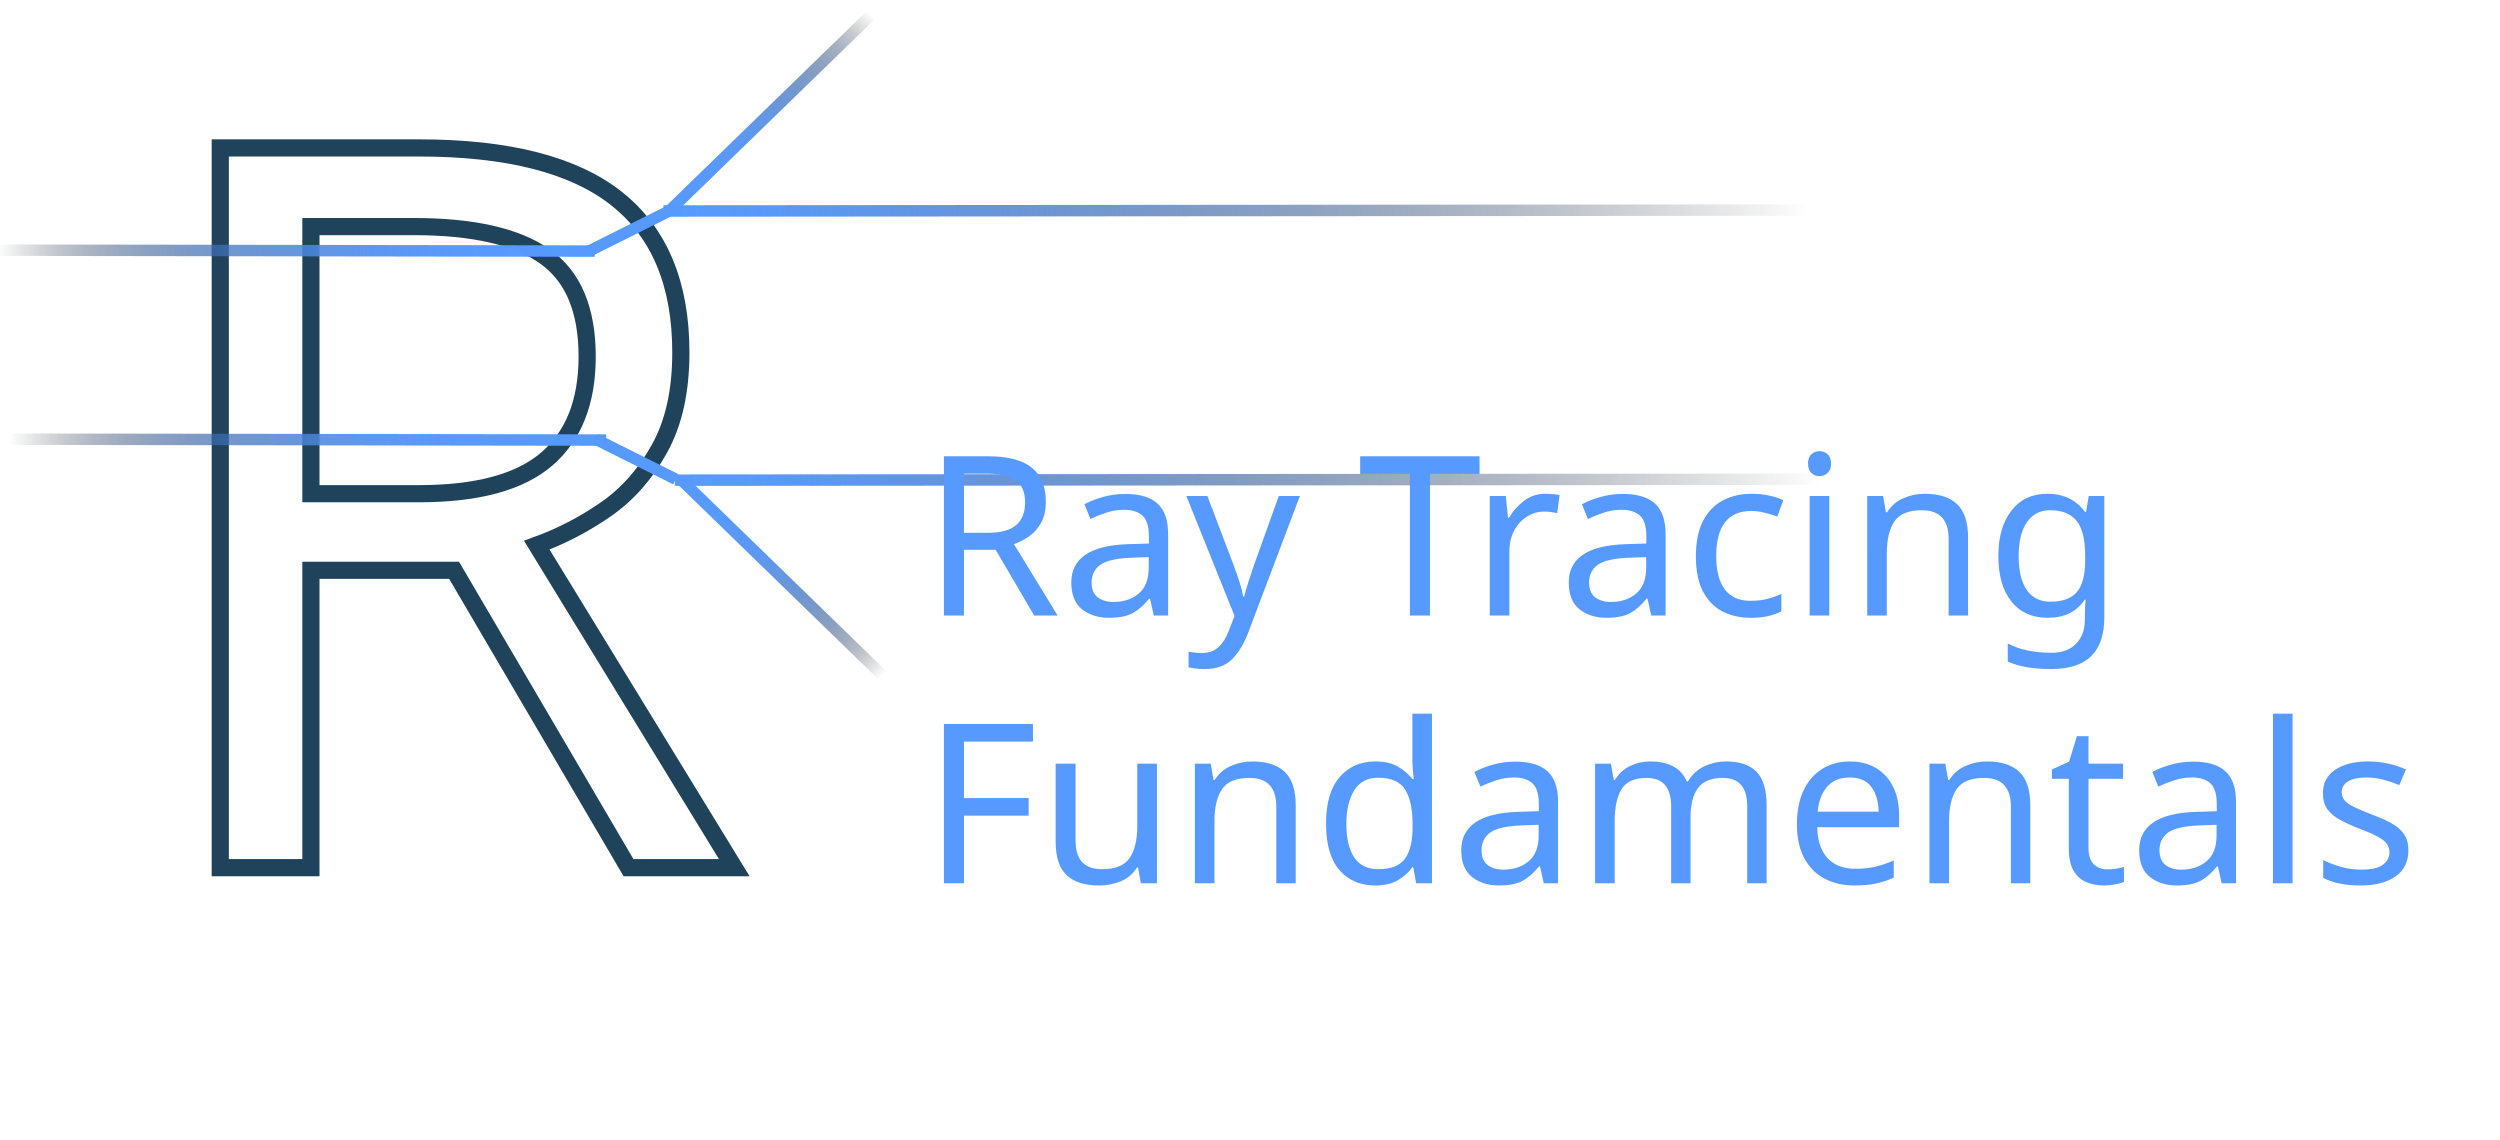
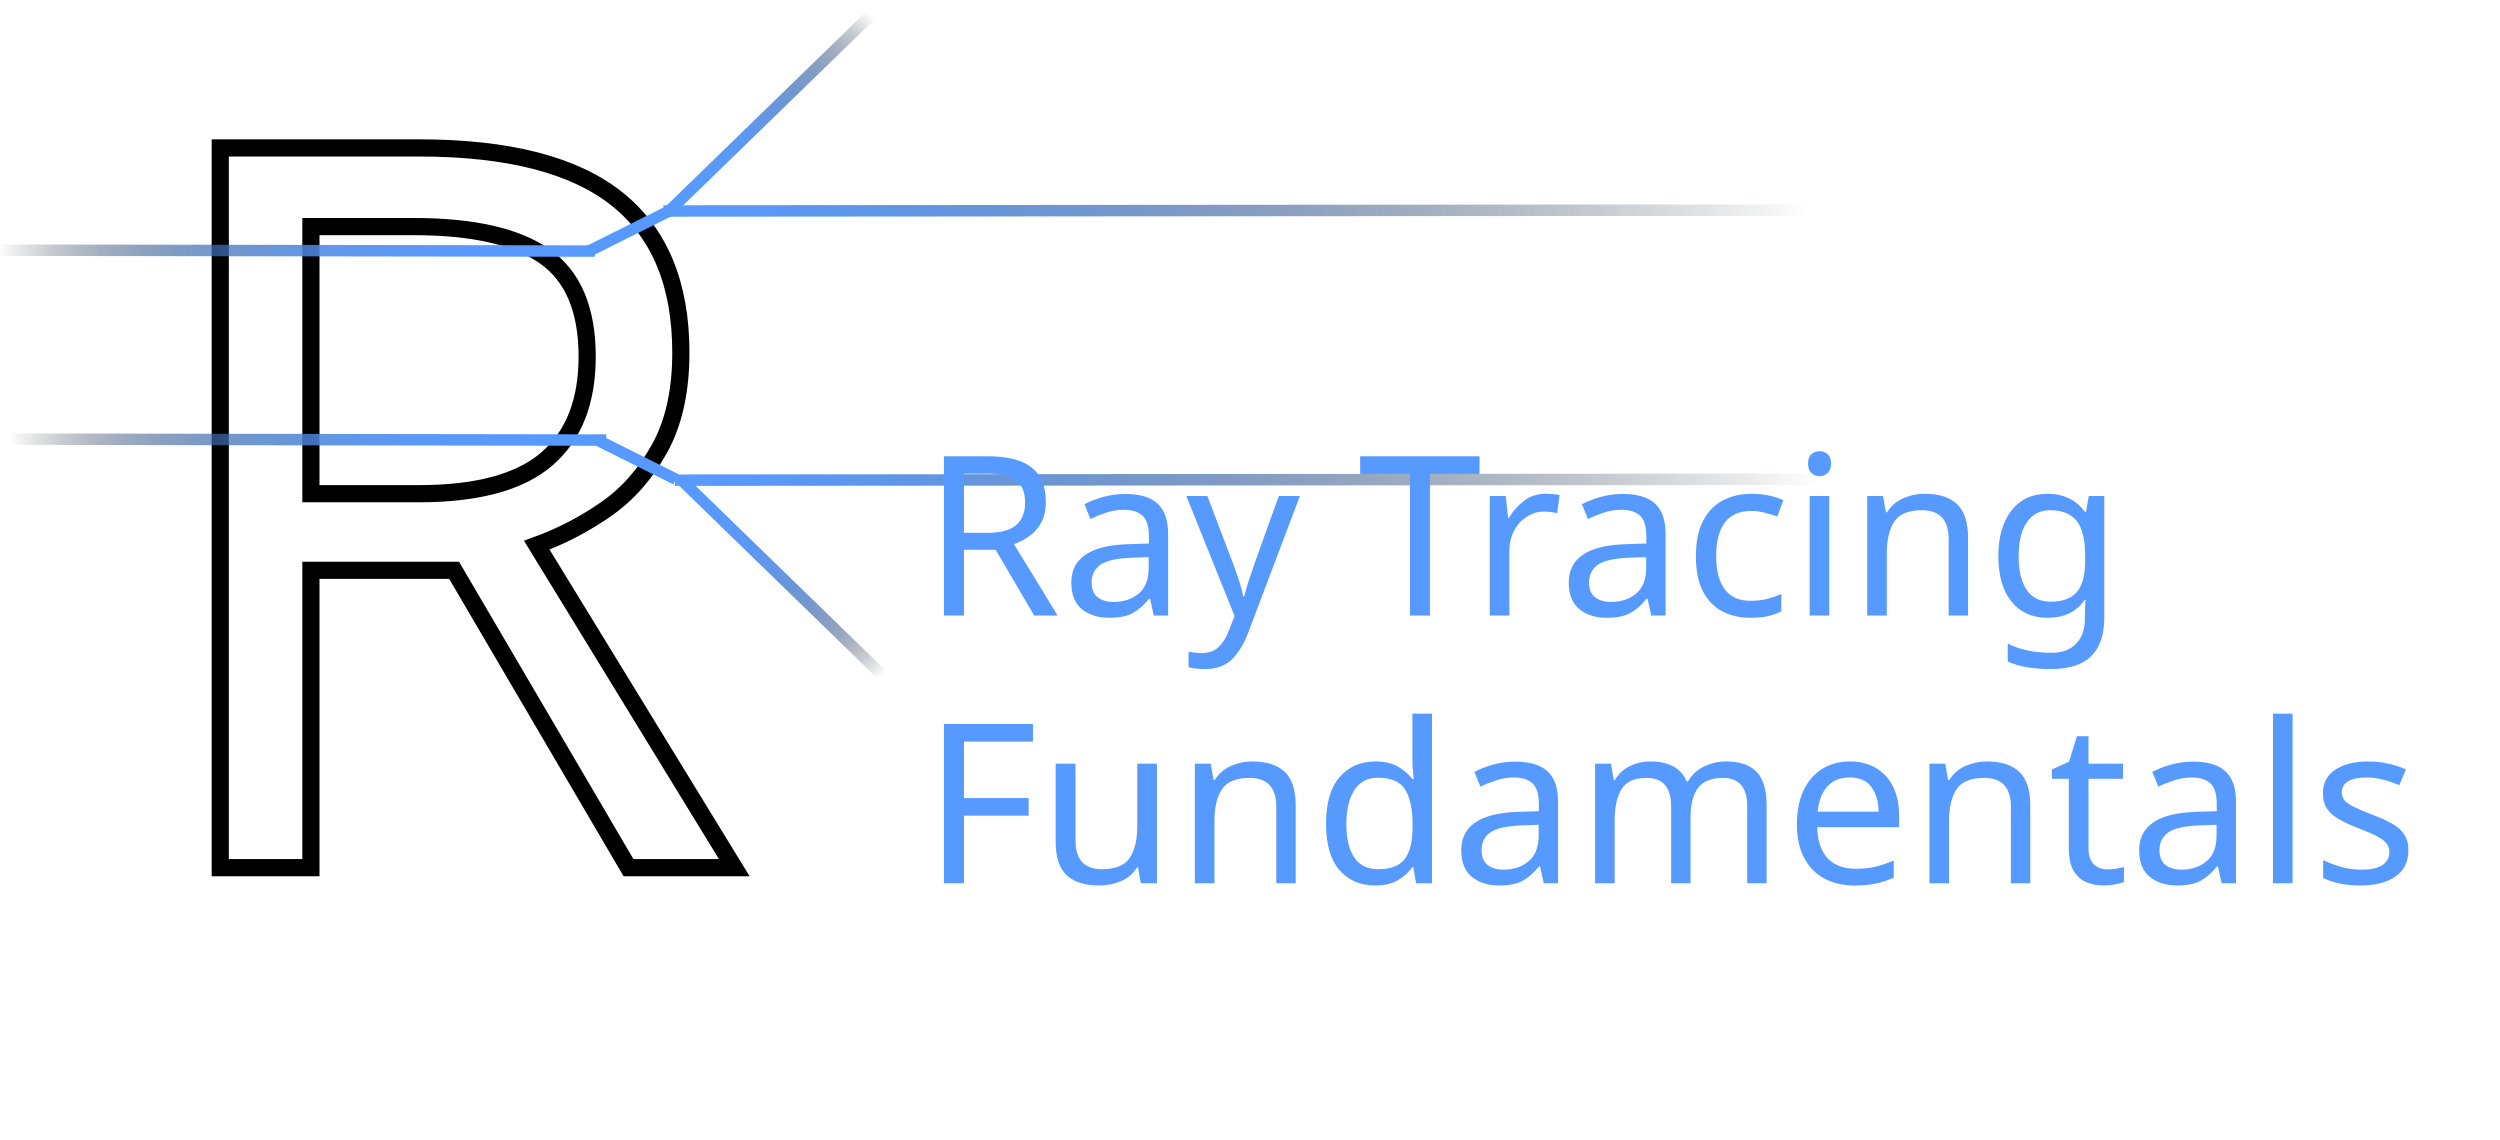
<svg xmlns="http://www.w3.org/2000/svg" xmlns:xlink="http://www.w3.org/1999/xlink" viewBox="0 0 436.51 198.98">
  <defs>
-     <style>.cls-1{font-size:176px;stroke:#20435c;stroke-width:3px;}.cls-1,.cls-2{fill:none;}.cls-1,.cls-2,.cls-3,.cls-4,.cls-5,.cls-6,.cls-7,.cls-8{stroke-miterlimit:10;}.cls-1,.cls-9{font-family:Galvji;}.cls-2{stroke:#579aff;}.cls-2,.cls-3,.cls-4,.cls-5,.cls-6,.cls-7,.cls-8{stroke-width:2px;}.cls-3,.cls-4,.cls-5,.cls-6,.cls-7,.cls-8,.cls-9{fill:#579aff;}.cls-3{stroke:url(#linear-gradient);}.cls-4{stroke:url(#linear-gradient-2);}.cls-5{stroke:url(#linear-gradient-3);}.cls-6{stroke:url(#linear-gradient-4);}.cls-7{stroke:url(#linear-gradient-5);}.cls-8{stroke:url(#linear-gradient-6);}.cls-9{font-size:38.95px;}</style>
+     <style>.cls-1{font-size:176px;stroke:#000000;stroke-width:3px;}.cls-1,.cls-2{fill:none;}.cls-1,.cls-2,.cls-3,.cls-4,.cls-5,.cls-6,.cls-7,.cls-8{stroke-miterlimit:10;}.cls-1,.cls-9{font-family:Galvji;}.cls-2{stroke:#579aff;}.cls-2,.cls-3,.cls-4,.cls-5,.cls-6,.cls-7,.cls-8{stroke-width:2px;}.cls-3,.cls-4,.cls-5,.cls-6,.cls-7,.cls-8,.cls-9{fill:#579aff;}.cls-3{stroke:url(#linear-gradient);}.cls-4{stroke:url(#linear-gradient-2);}.cls-5{stroke:url(#linear-gradient-3);}.cls-6{stroke:url(#linear-gradient-4);}.cls-7{stroke:url(#linear-gradient-5);}.cls-8{stroke:url(#linear-gradient-6);}.cls-9{font-size:38.95px;}</style>
    <linearGradient id="linear-gradient" x1="117.84" y1="83.59" x2="322.34" y2="83.59" gradientTransform="matrix(0.98, 0, 0, 1, 2.06, -0.19)" gradientUnits="userSpaceOnUse">
      <stop offset="0" stop-color="#5596f7" />
      <stop offset="0" stop-color="#5595f5" />
      <stop offset="0" stop-color="#579aff" />
      <stop offset="0.09" stop-color="#5495f7" stop-opacity="0.97" />
      <stop offset="0.22" stop-color="#4c87df" stop-opacity="0.88" />
      <stop offset="0.39" stop-color="#3f70ba" stop-opacity="0.73" />
      <stop offset="0.59" stop-color="#2e5185" stop-opacity="0.52" />
      <stop offset="0.8" stop-color="#172944" stop-opacity="0.26" />
      <stop offset="1" stop-opacity="0" />
    </linearGradient>
    <linearGradient id="linear-gradient-2" x1="115.73" y1="36.6" x2="320.24" y2="36.6" xlink:href="#linear-gradient" />
    <linearGradient id="linear-gradient-3" x1="97.57" y1="43.61" x2="302.08" y2="43.61" gradientTransform="matrix(-0.51, 0, 0, -1, 153.26, 88.02)" gradientUnits="userSpaceOnUse">
      <stop offset="0" stop-color="#5596f7" />
      <stop offset="0" stop-color="#5595f5" />
      <stop offset="0" stop-color="#579aff" />
      <stop offset="0.2" stop-color="#5698fc" stop-opacity="0.99" />
      <stop offset="0.34" stop-color="#5393f3" stop-opacity="0.95" />
      <stop offset="0.45" stop-color="#4e8ae4" stop-opacity="0.89" />
      <stop offset="0.55" stop-color="#477dcf" stop-opacity="0.81" />
      <stop offset="0.65" stop-color="#3d6cb3" stop-opacity="0.7" />
      <stop offset="0.74" stop-color="#315891" stop-opacity="0.57" />
      <stop offset="0.83" stop-color="#243f69" stop-opacity="0.41" />
      <stop offset="0.91" stop-color="#14233a" stop-opacity="0.23" />
      <stop offset="0.99" stop-color="#020406" stop-opacity="0.02" />
      <stop offset="1" stop-opacity="0" />
    </linearGradient>
    <linearGradient id="linear-gradient-4" x1="46.32" y1="45.86" x2="250.82" y2="45.86" gradientTransform="matrix(0.17, -0.17, 0.7, 0.72, 76.68, 11.41)" xlink:href="#linear-gradient-3" />
    <linearGradient id="linear-gradient-5" x1="14.54" y1="56.65" x2="219.04" y2="56.65" gradientTransform="matrix(0.17, 0.17, 0.7, -0.72, 76.68, 122.11)" xlink:href="#linear-gradient-3" />
    <linearGradient id="linear-gradient-6" x1="93.45" y1="10.62" x2="297.95" y2="10.62" xlink:href="#linear-gradient-3" />
  </defs>
  <g id="Layer_2" data-name="Layer 2">
    <g id="Layer_1-2" data-name="Layer 1">
      <text class="cls-1" transform="translate(21.38 151.5)">R</text>
      <line class="cls-2" x1="104" y1="76.68" x2="118" y2="83.68" />
      <line class="cls-3" x1="319" y1="83.68" x2="117.84" y2="83.84" />
      <line class="cls-4" x1="317" y1="36.68" x2="115.84" y2="36.84" />
      <line class="cls-5" y1="43.68" x2="103.84" y2="43.84" />
      <line class="cls-6" x1="152" y1="2.68" x2="116.84" y2="36.84" />
      <line class="cls-7" x1="154" y1="117.84" x2="118.84" y2="83.68" />
      <line class="cls-8" x1="2" y1="76.68" x2="105.84" y2="76.84" />
      <line class="cls-2" x1="102.84" y1="43.84" x2="116.84" y2="36.84" />
      <text class="cls-9" transform="translate(161.03 107.48)">Ray Tracing <tspan x="0" y="46.74">Fundamentals</tspan>
      </text>
    </g>
  </g>
</svg>
